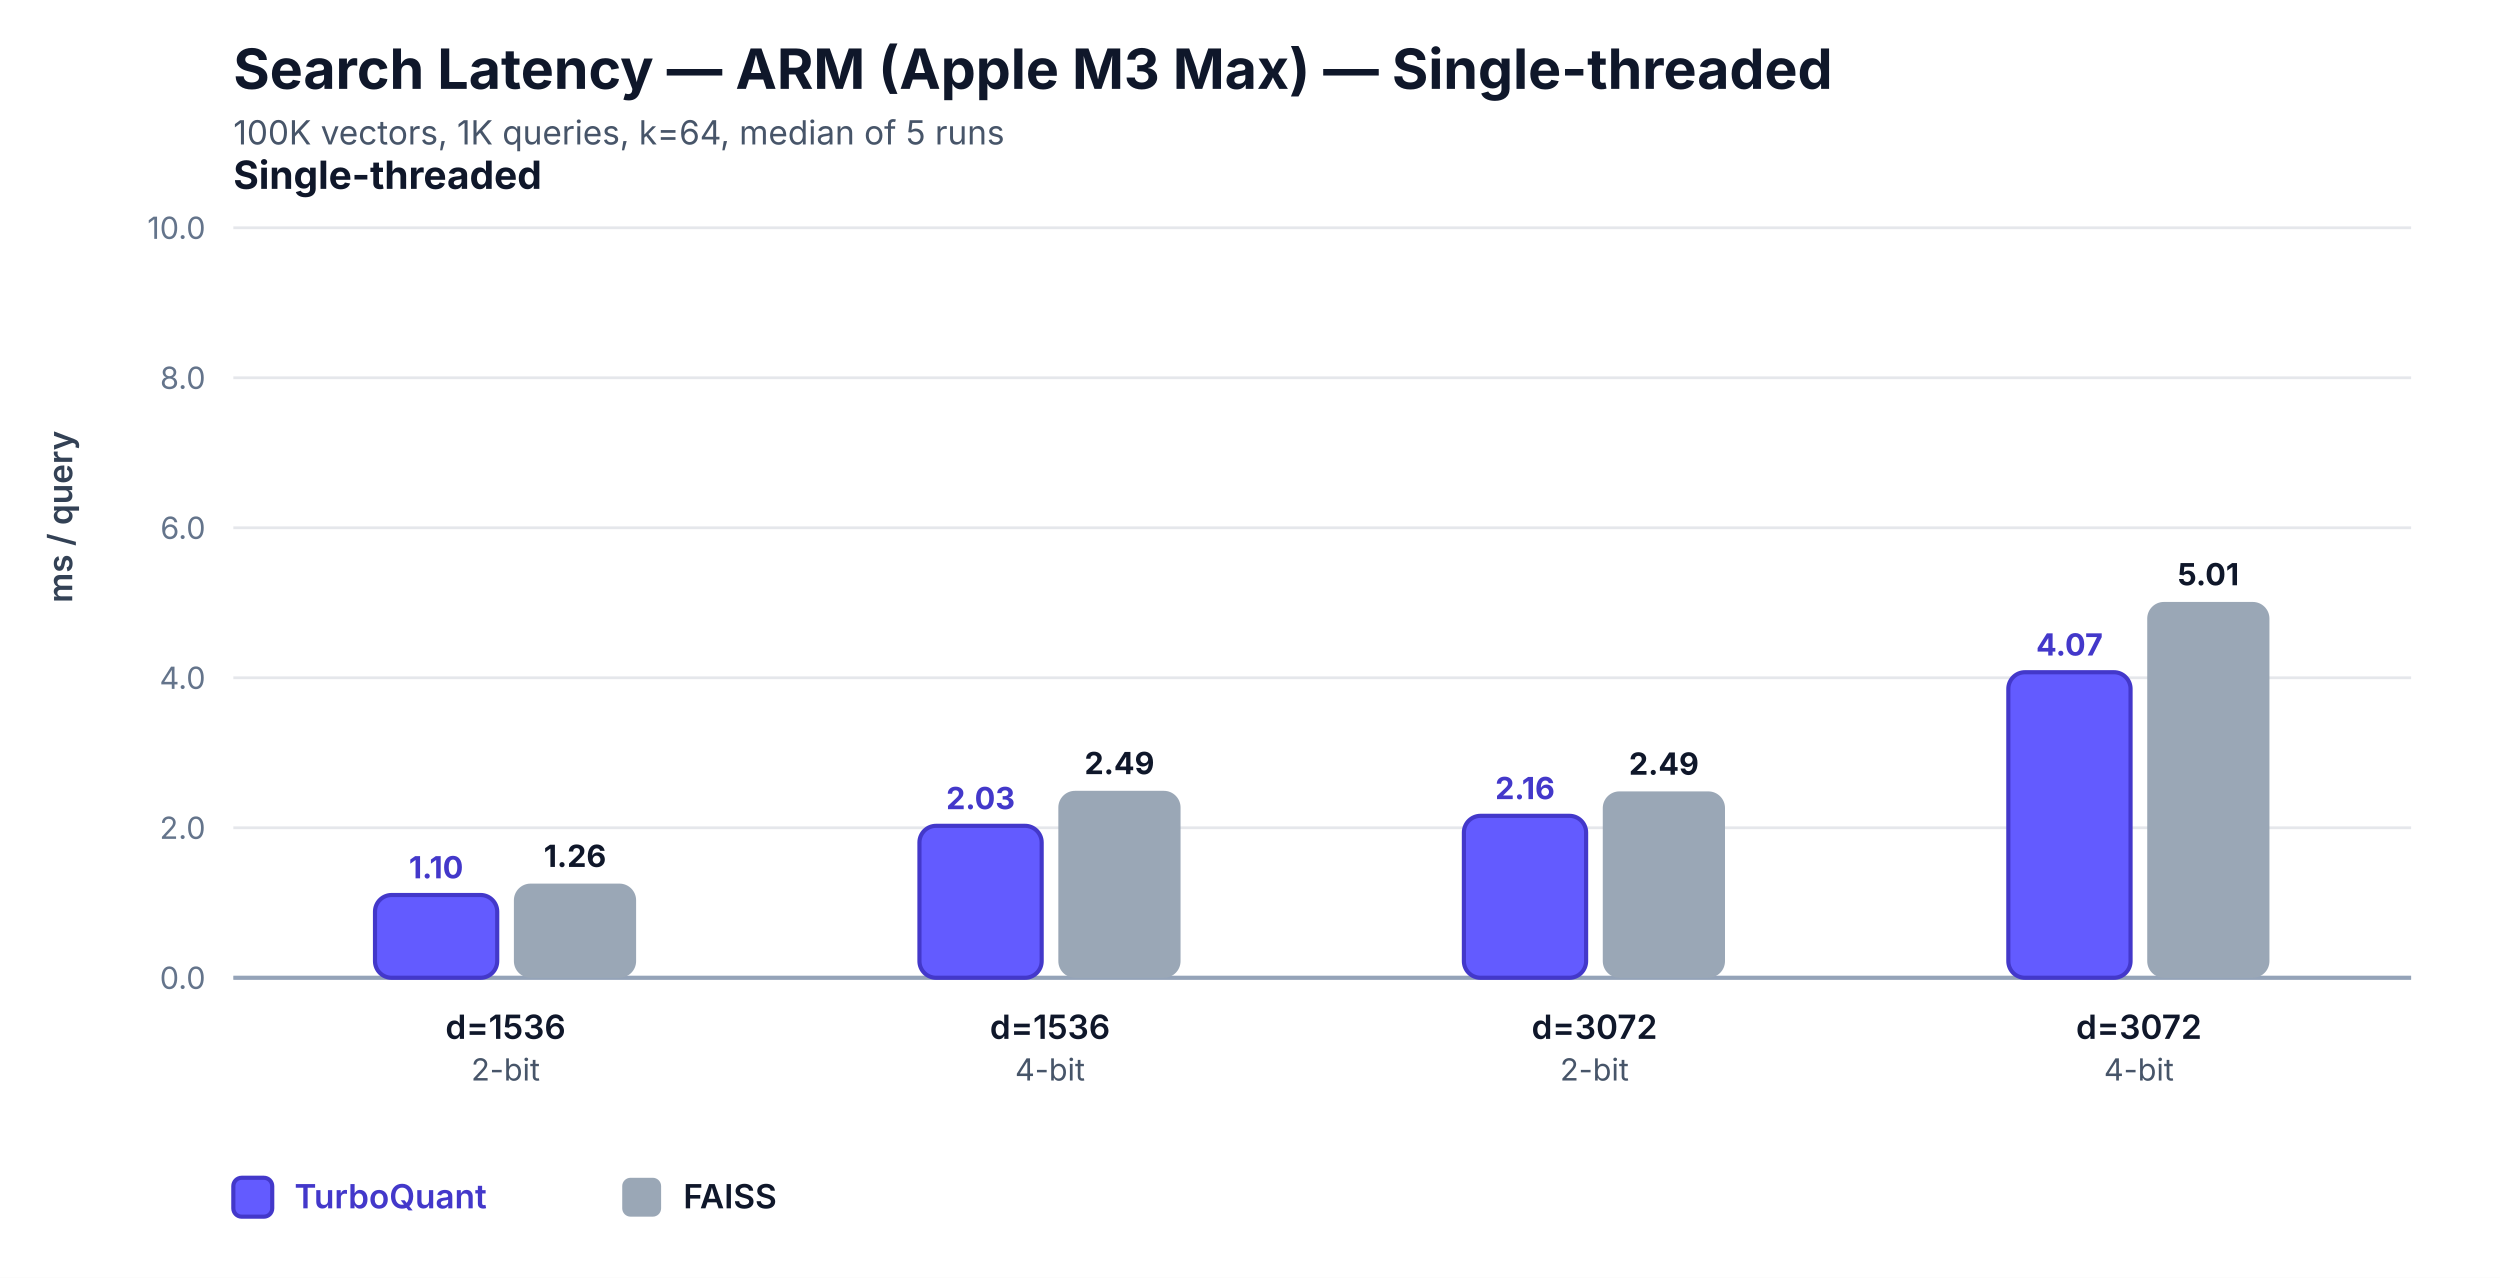
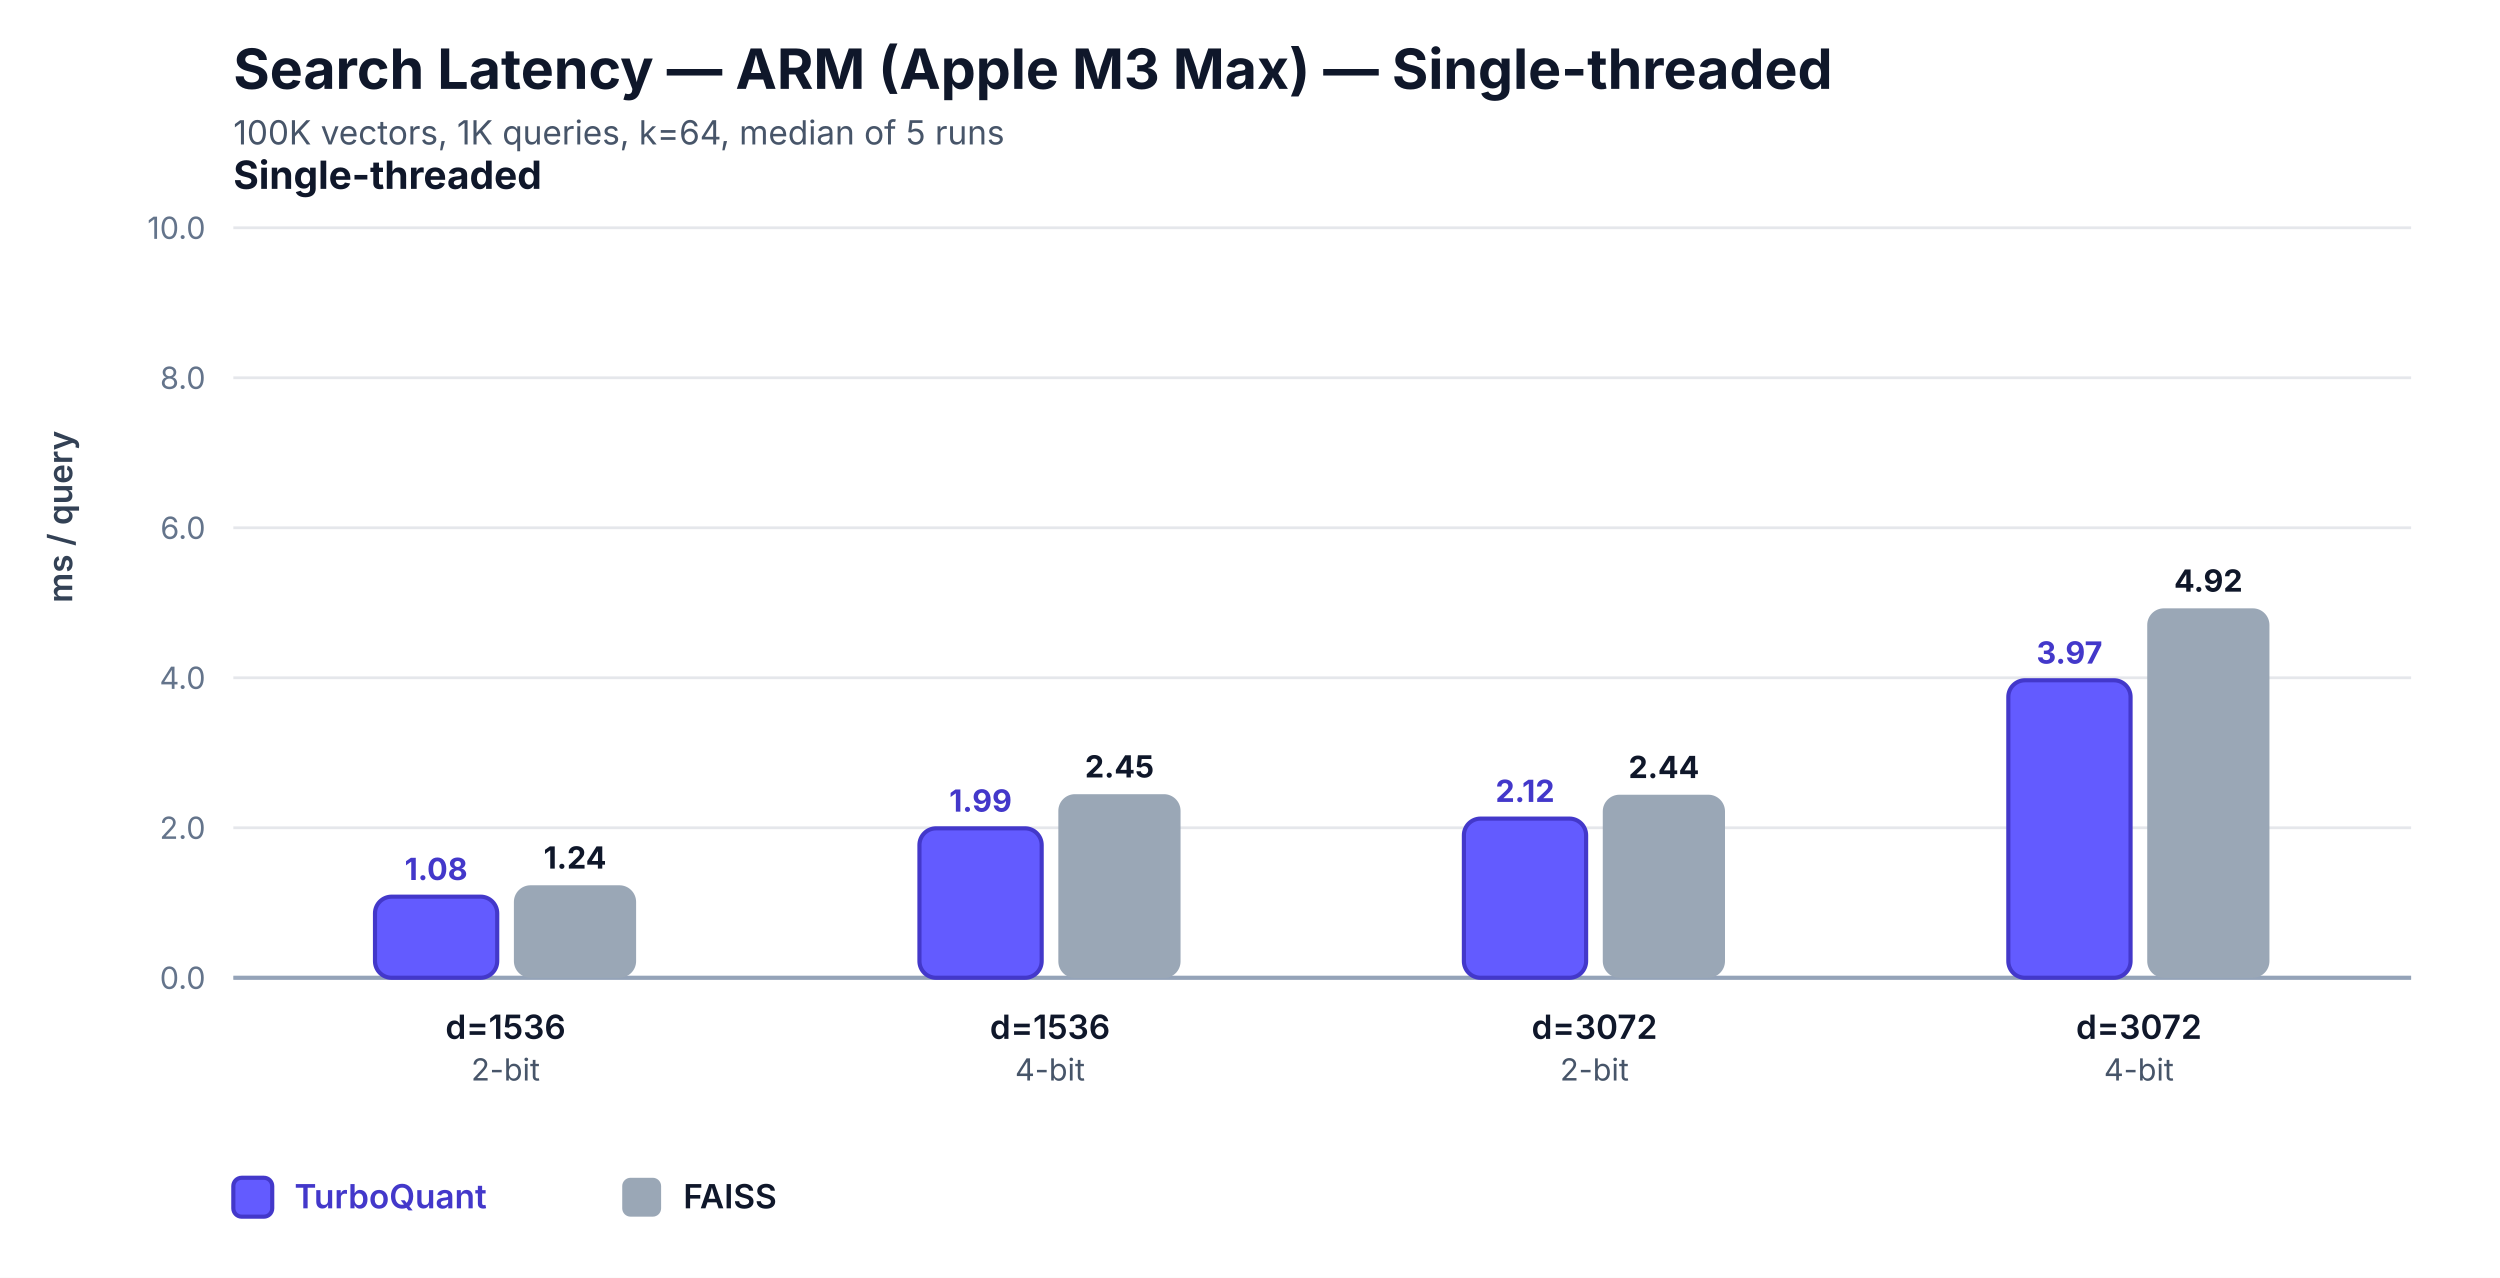
<svg xmlns="http://www.w3.org/2000/svg" width="900" height="460" viewBox="0 0 900 460" role="img" aria-label="Search Latency — ARM (Apple M3 Max) — Single-threaded">
  <style>
  .title { font: 700 20px -apple-system, BlinkMacSystemFont, "Segoe UI", sans-serif; fill: #0f172a; }
  .subtitle { font: 400 12px -apple-system, BlinkMacSystemFont, "Segoe UI", sans-serif; fill: #475569; }
  .panel { font: 700 14px -apple-system, BlinkMacSystemFont, "Segoe UI", sans-serif; fill: #0f172a; }
  .label { font: 600 12px -apple-system, BlinkMacSystemFont, "Segoe UI", sans-serif; fill: #0f172a; }
  .secondary { font: 400 11px -apple-system, BlinkMacSystemFont, "Segoe UI", sans-serif; fill: #475569; }
  .tick { font: 400 11px -apple-system, BlinkMacSystemFont, "Segoe UI", sans-serif; fill: #64748b; }
  .value { font: 700 11px -apple-system, BlinkMacSystemFont, "Segoe UI", sans-serif; fill: #0f172a; }
  .value-accent { font: 700 11px -apple-system, BlinkMacSystemFont, "Segoe UI", sans-serif; fill: #4338ca; }
  .axis { font: 600 12px -apple-system, BlinkMacSystemFont, "Segoe UI", sans-serif; fill: #334155; }
  .legend { font: 600 12px -apple-system, BlinkMacSystemFont, "Segoe UI", sans-serif; fill: #0f172a; }
</style>
  <rect width="100%" height="100%" fill="#ffffff" />
  <text x="84" y="32" class="title">Search Latency — ARM (Apple M3 Max) — Single-threaded</text>
  <text x="84" y="52" class="subtitle">100K vectors, 1K queries, k=64, median of 5 runs</text>
  <line x1="84" y1="352.0" x2="868" y2="352.0" stroke="#e5e7eb" stroke-width="1" />
  <text x="74" y="356.0" text-anchor="end" class="tick">0.0</text>
  <line x1="84" y1="298.0" x2="868" y2="298.0" stroke="#e5e7eb" stroke-width="1" />
  <text x="74" y="302.0" text-anchor="end" class="tick">2.0</text>
  <line x1="84" y1="244.0" x2="868" y2="244.0" stroke="#e5e7eb" stroke-width="1" />
  <text x="74" y="248.0" text-anchor="end" class="tick">4.0</text>
  <line x1="84" y1="190.0" x2="868" y2="190.0" stroke="#e5e7eb" stroke-width="1" />
  <text x="74" y="194.0" text-anchor="end" class="tick">6.0</text>
  <line x1="84" y1="136.0" x2="868" y2="136.0" stroke="#e5e7eb" stroke-width="1" />
  <text x="74" y="140.0" text-anchor="end" class="tick">8.0</text>
  <line x1="84" y1="82.0" x2="868" y2="82.0" stroke="#e5e7eb" stroke-width="1" />
  <text x="74" y="86.0" text-anchor="end" class="tick">10.0</text>
  <line x1="84" y1="352.0" x2="868" y2="352.0" stroke="#94a3b8" stroke-width="1.5" />
  <text x="84" y="68" class="panel">Single-threaded</text>
-   <rect x="135.0" y="322.2" width="44" height="29.8" rx="6" fill="#635bff" stroke="#4338ca" stroke-width="1.5" />
-   <rect x="185.0" y="318.1" width="44" height="33.9" rx="6" fill="#9aa7b6" />
-   <text x="157.0" y="316.2" text-anchor="middle" class="value-accent">1.10</text>
-   <text x="207.0" y="312.1" text-anchor="middle" class="value">1.26</text>
+   <rect x="135.0" y="322.8" width="44" height="29.2" rx="6" fill="#635bff" stroke="#4338ca" stroke-width="1.5" />
+   <rect x="185.0" y="318.7" width="44" height="33.3" rx="6" fill="#9aa7b6" />
+   <text x="157.0" y="316.8" text-anchor="middle" class="value-accent">1.08</text>
+   <text x="207.0" y="312.7" text-anchor="middle" class="value">1.24</text>
  <text x="182.0" y="374" text-anchor="middle" class="label">d=1536</text>
  <text x="182.0" y="389" text-anchor="middle" class="secondary">2-bit</text>
-   <rect x="331.0" y="297.3" width="44" height="54.7" rx="6" fill="#635bff" stroke="#4338ca" stroke-width="1.5" />
-   <rect x="381.0" y="284.7" width="44" height="67.3" rx="6" fill="#9aa7b6" />
-   <text x="353.0" y="291.3" text-anchor="middle" class="value-accent">2.03</text>
-   <text x="403.0" y="278.7" text-anchor="middle" class="value">2.49</text>
+   <rect x="331.0" y="298.2" width="44" height="53.8" rx="6" fill="#635bff" stroke="#4338ca" stroke-width="1.5" />
+   <rect x="381.0" y="285.9" width="44" height="66.2" rx="6" fill="#9aa7b6" />
+   <text x="353.0" y="292.2" text-anchor="middle" class="value-accent">1.99</text>
+   <text x="403.0" y="279.9" text-anchor="middle" class="value">2.45</text>
  <text x="378.0" y="374" text-anchor="middle" class="label">d=1536</text>
  <text x="378.0" y="389" text-anchor="middle" class="secondary">4-bit</text>
-   <rect x="527.0" y="293.7" width="44" height="58.3" rx="6" fill="#635bff" stroke="#4338ca" stroke-width="1.5" />
-   <rect x="577.0" y="284.9" width="44" height="67.1" rx="6" fill="#9aa7b6" />
-   <text x="549.0" y="287.7" text-anchor="middle" class="value-accent">2.16</text>
-   <text x="599.0" y="278.9" text-anchor="middle" class="value">2.49</text>
+   <rect x="527.0" y="294.7" width="44" height="57.3" rx="6" fill="#635bff" stroke="#4338ca" stroke-width="1.5" />
+   <rect x="577.0" y="286.1" width="44" height="65.9" rx="6" fill="#9aa7b6" />
+   <text x="549.0" y="288.7" text-anchor="middle" class="value-accent">2.12</text>
+   <text x="599.0" y="280.1" text-anchor="middle" class="value">2.44</text>
  <text x="574.0" y="374" text-anchor="middle" class="label">d=3072</text>
  <text x="574.0" y="389" text-anchor="middle" class="secondary">2-bit</text>
-   <rect x="723.0" y="242.0" width="44" height="110.0" rx="6" fill="#635bff" stroke="#4338ca" stroke-width="1.5" />
-   <rect x="773.0" y="216.7" width="44" height="135.3" rx="6" fill="#9aa7b6" />
-   <text x="745.0" y="236.0" text-anchor="middle" class="value-accent">4.07</text>
-   <text x="795.0" y="210.7" text-anchor="middle" class="value">5.01</text>
+   <rect x="723.0" y="244.9" width="44" height="107.1" rx="6" fill="#635bff" stroke="#4338ca" stroke-width="1.5" />
+   <rect x="773.0" y="219.0" width="44" height="133.0" rx="6" fill="#9aa7b6" />
+   <text x="745.0" y="238.9" text-anchor="middle" class="value-accent">3.97</text>
+   <text x="795.0" y="213.0" text-anchor="middle" class="value">4.92</text>
  <text x="770.0" y="374" text-anchor="middle" class="label">d=3072</text>
  <text x="770.0" y="389" text-anchor="middle" class="secondary">4-bit</text>
  <text x="26" y="217.0" transform="rotate(-90, 26, 217.0)" class="axis">ms / query</text>
  <rect x="84" y="424" width="14" height="14" rx="3" fill="#635bff" stroke="#4338ca" stroke-width="1.5" />
  <text x="106" y="435" class="legend" style="fill: #4338ca;">TurboQuant</text>
  <rect x="224" y="424" width="14" height="14" rx="3" fill="#9aa7b6" />
  <text x="246" y="435" class="legend">FAISS</text>
</svg>
